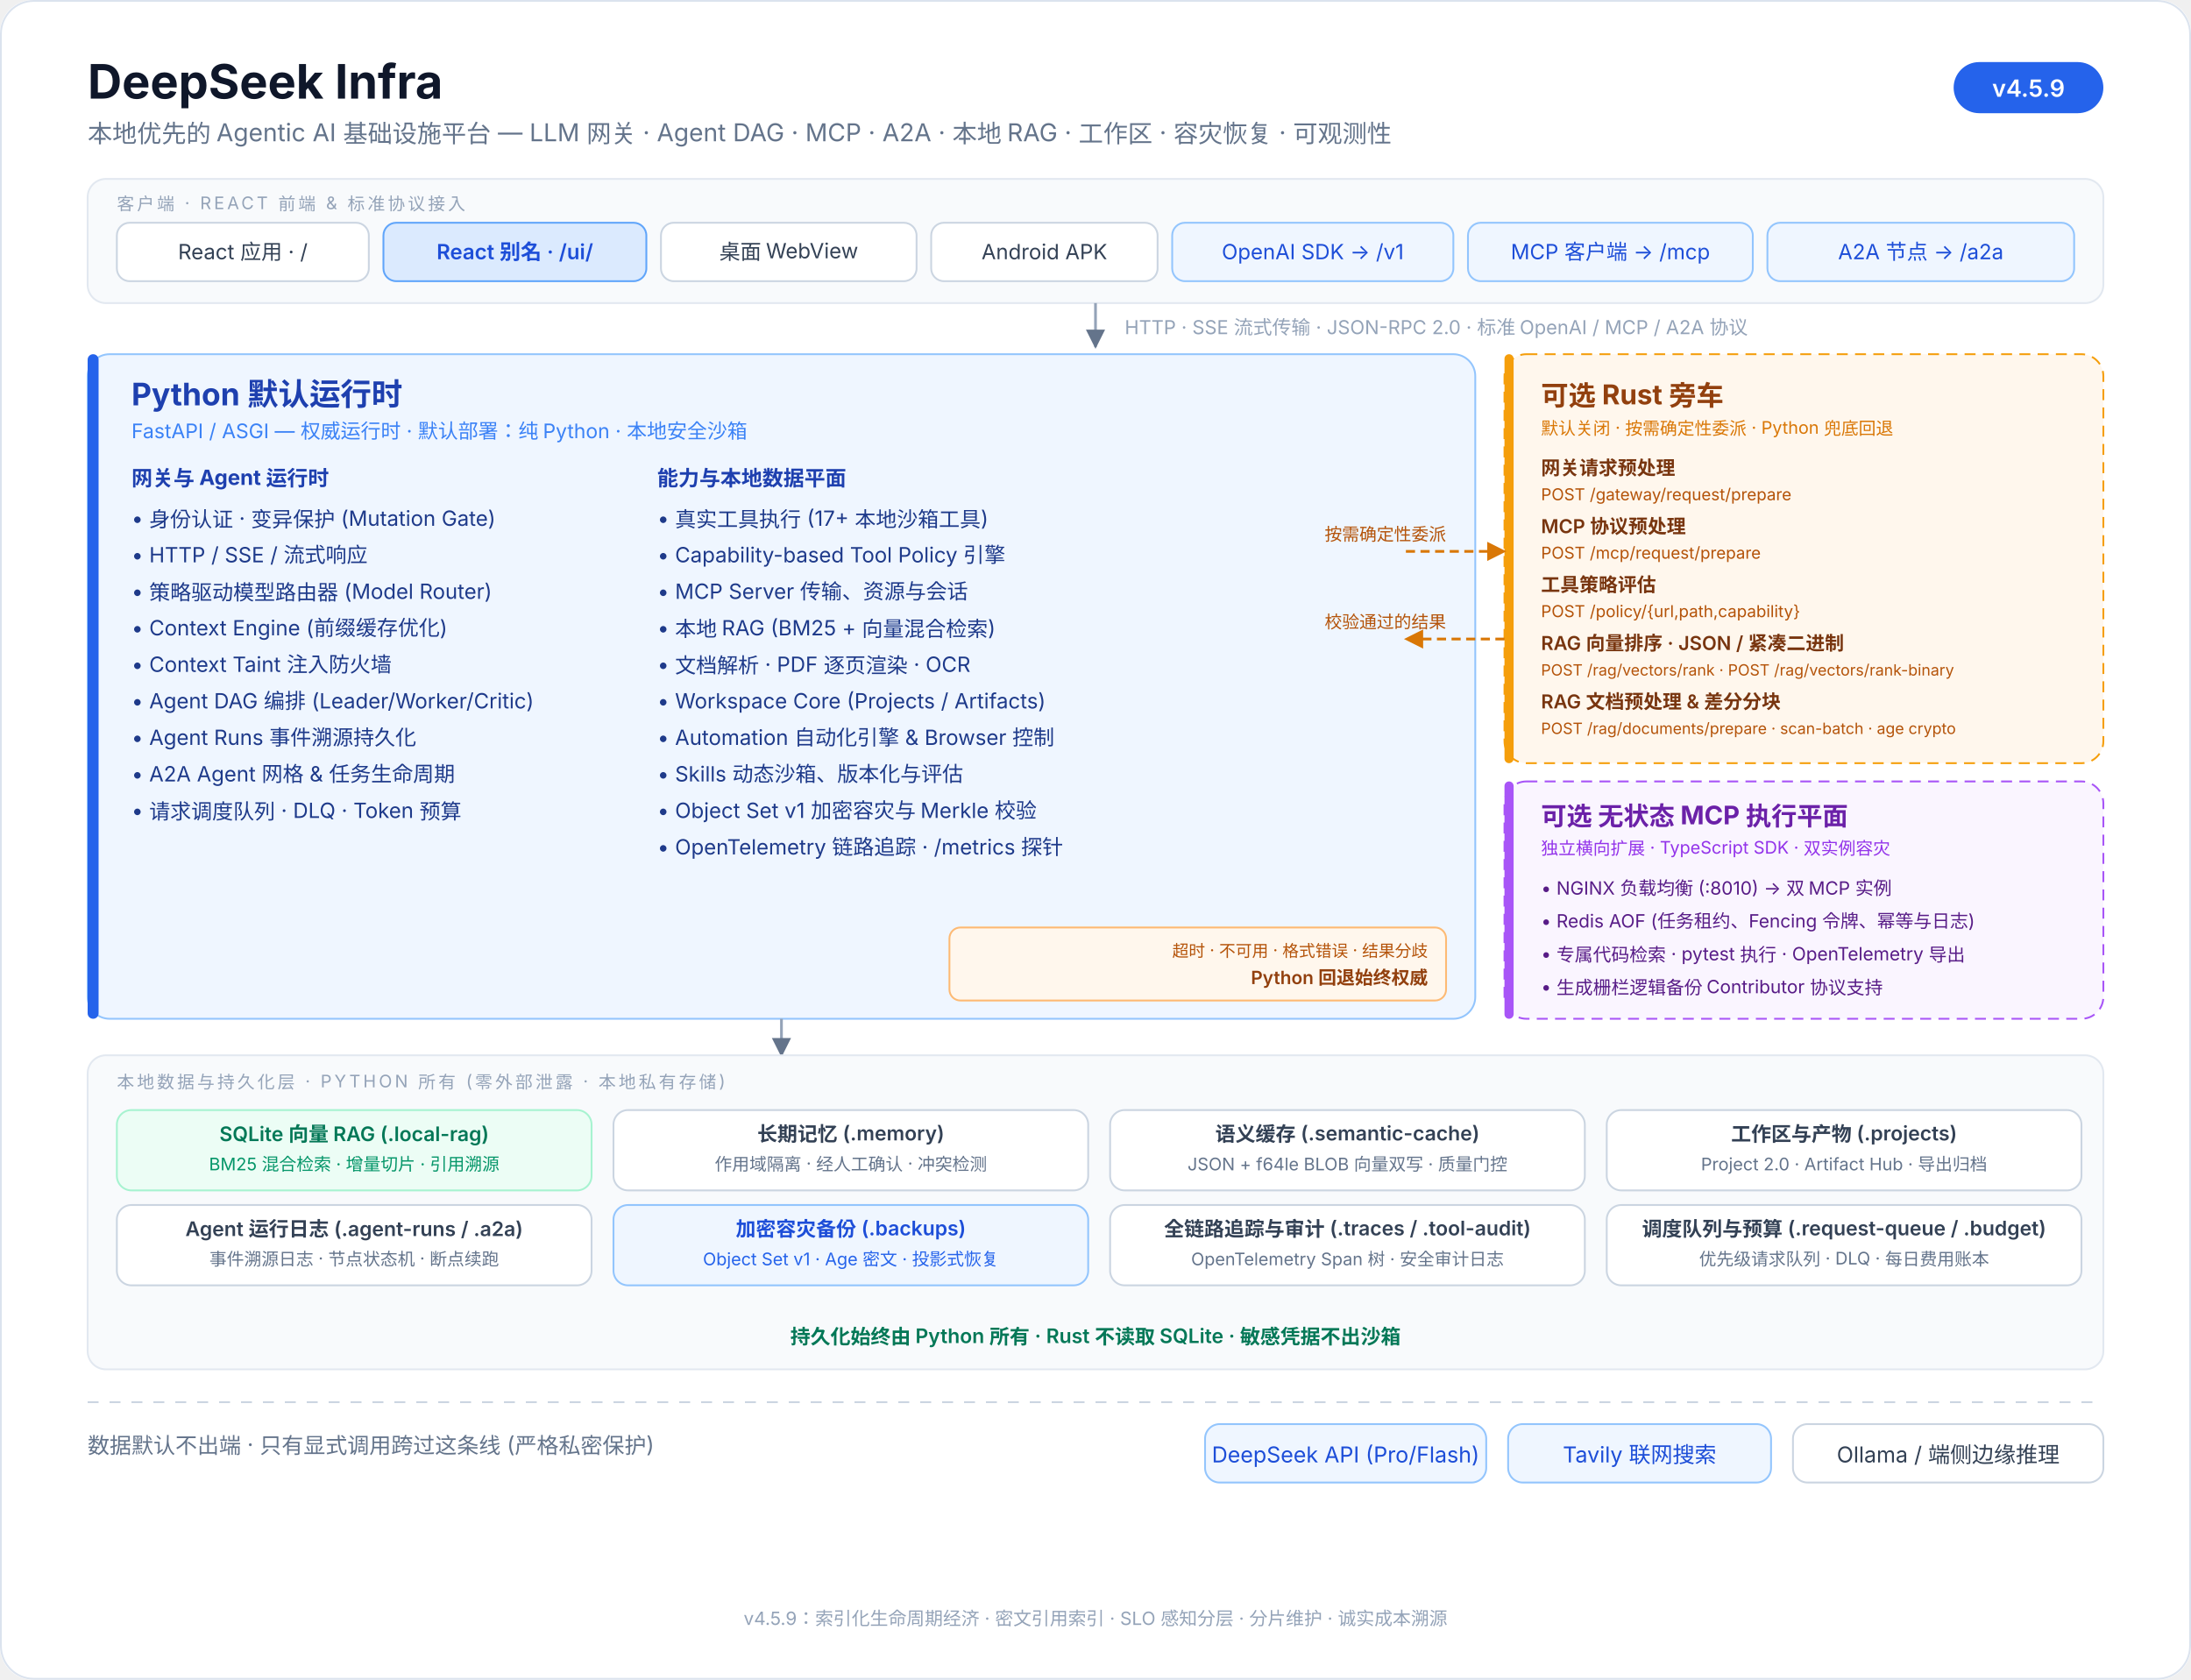
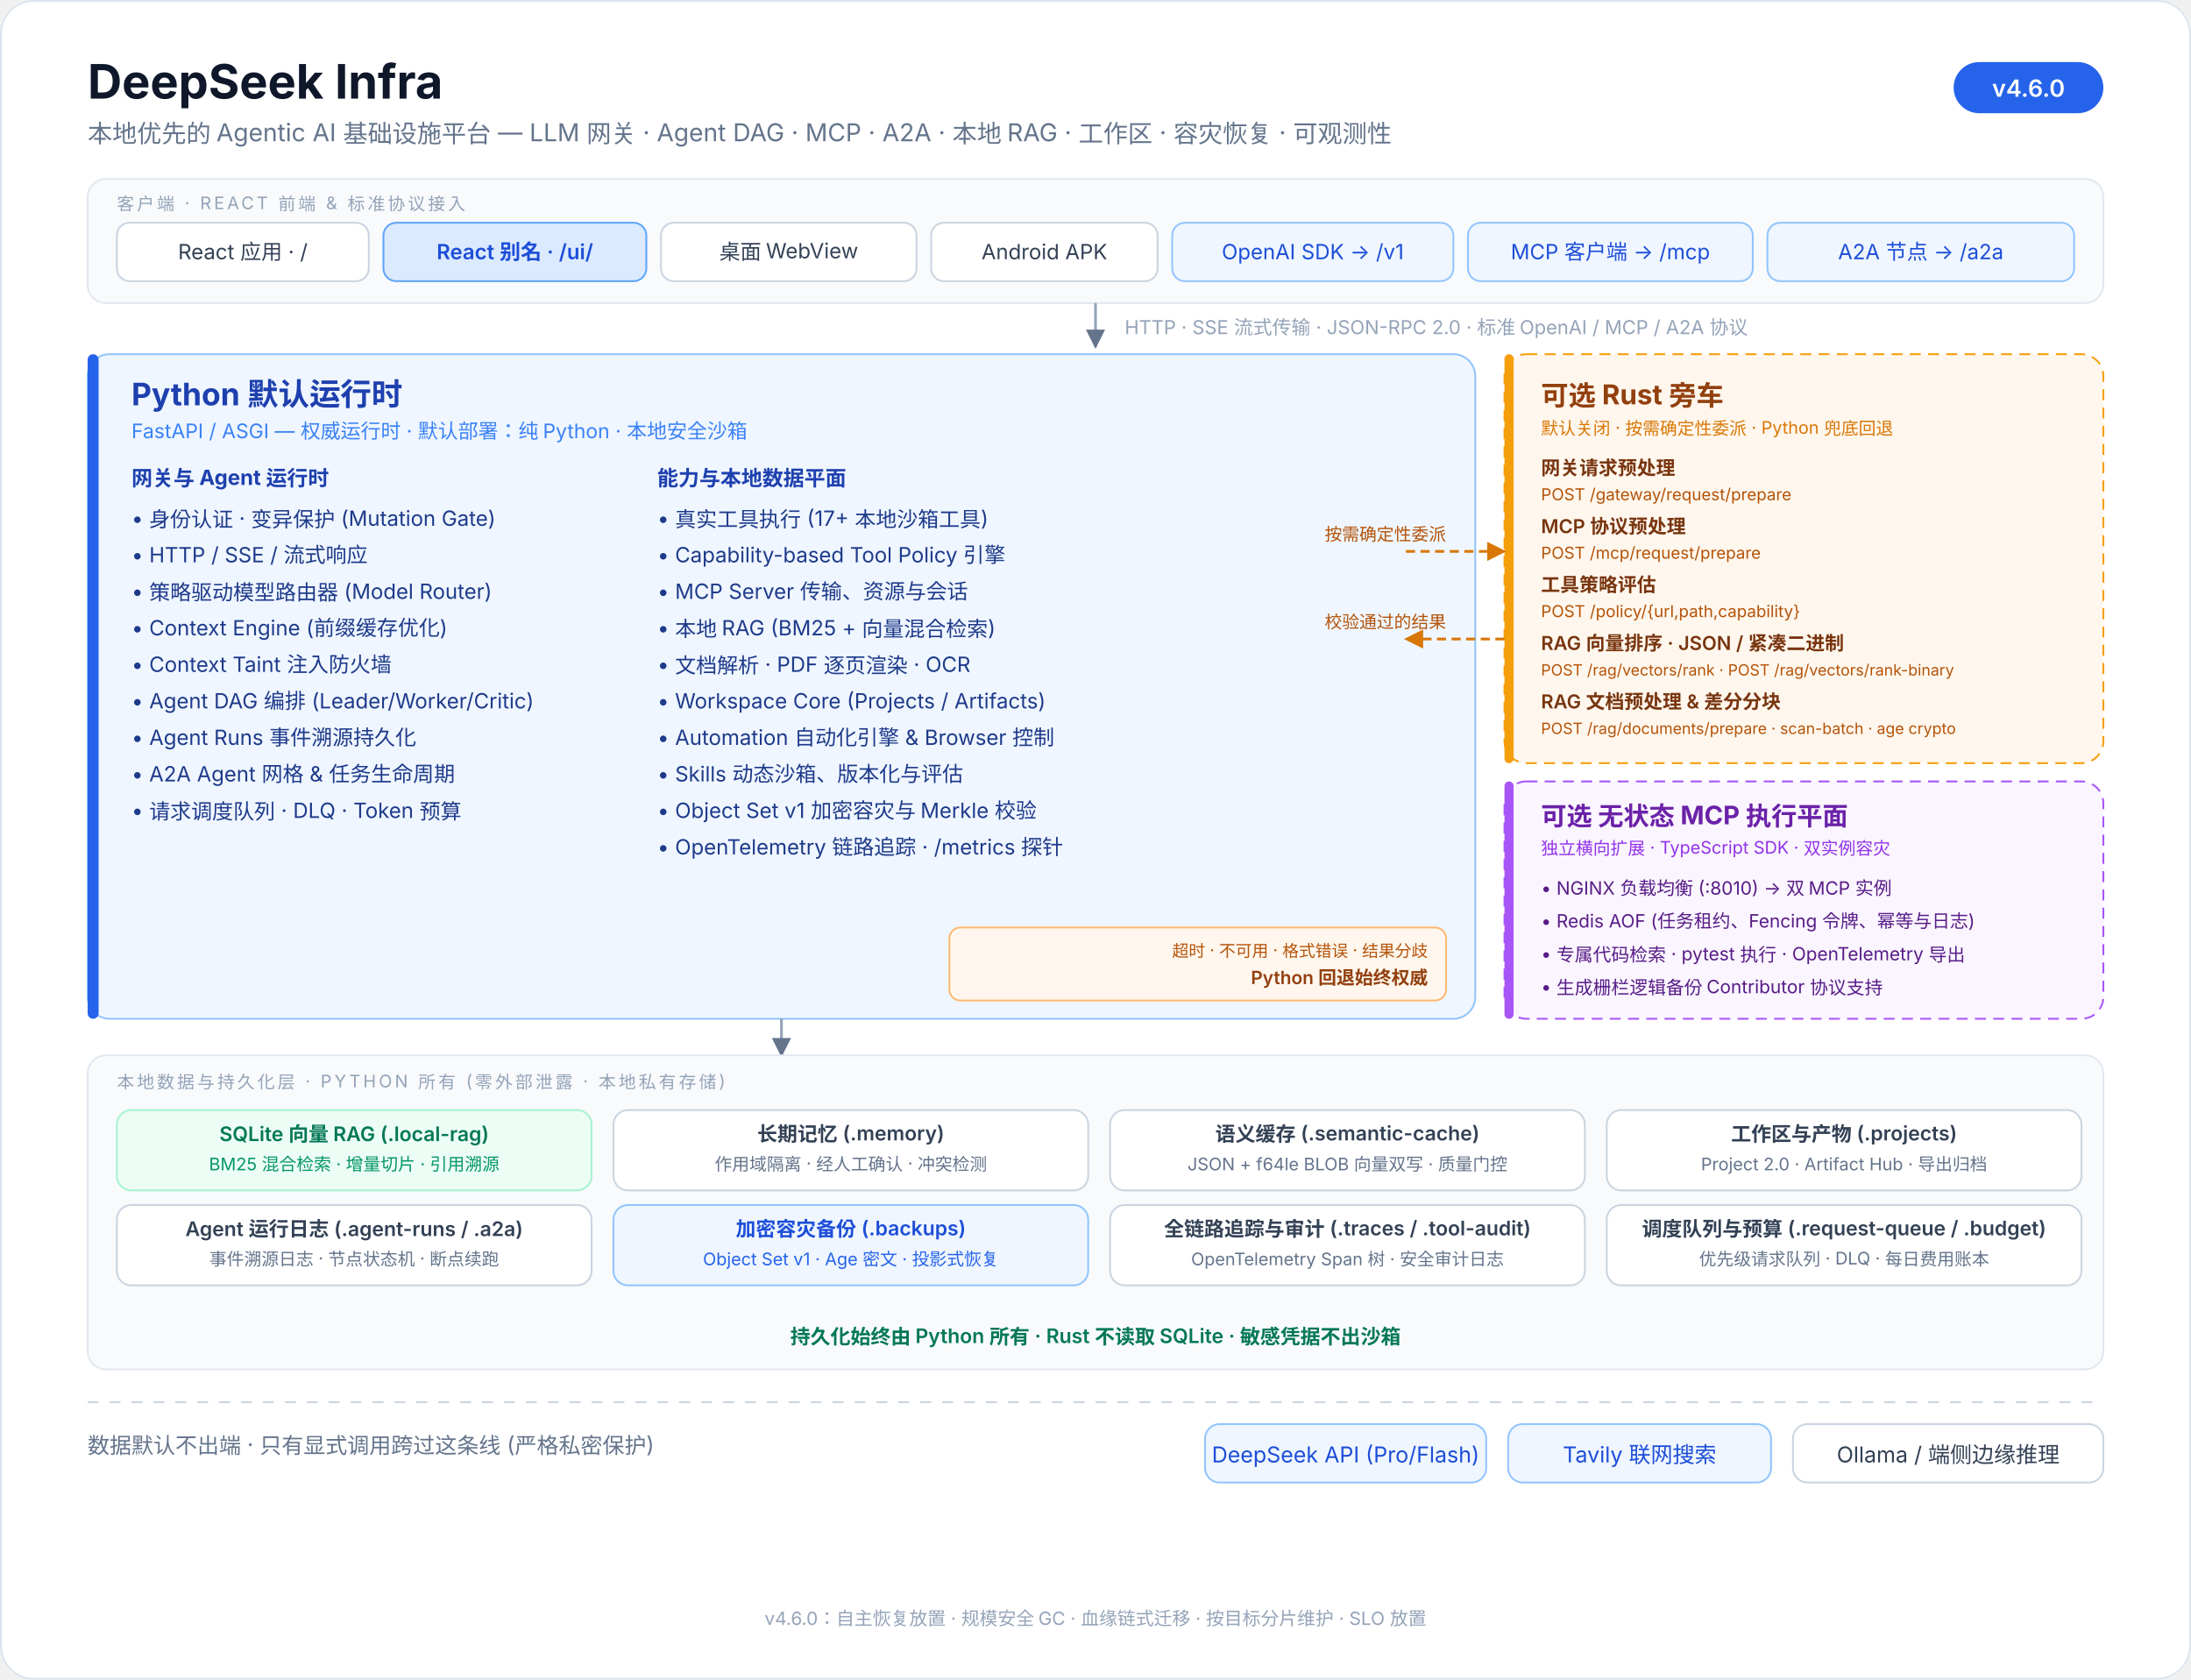
<svg xmlns="http://www.w3.org/2000/svg" viewBox="0 0 1200 920" font-family="ui-sans-serif, system-ui, -apple-system, 'Segoe UI', 'PingFang SC', 'Microsoft YaHei', sans-serif">
  <defs>
    <marker id="arrow" viewBox="0 0 10 10" refX="9" refY="5" markerWidth="7" markerHeight="7" orient="auto-start-reverse">
      <path d="M 0 0 L 10 5 L 0 10 z" fill="#64748b" />
    </marker>
    <marker id="rust-arrow" viewBox="0 0 10 10" refX="9" refY="5" markerWidth="7" markerHeight="7" orient="auto-start-reverse">
      <path d="M 0 0 L 10 5 L 0 10 z" fill="#d97706" />
    </marker>
  </defs>
  <rect x="0" y="0" width="1200" height="920" rx="18" fill="#ffffff" />
  <rect x="0.5" y="0.5" width="1199" height="919" rx="18" fill="none" stroke="#dbe3ee" />
  <text x="48" y="54" font-size="26" font-weight="700" fill="#0f172a">DeepSeek Infra</text>
  <text x="48" y="78" font-size="13.5" fill="#64748b">本地优先的 Agentic AI 基础设施平台 — LLM 网关 · Agent DAG · MCP · A2A · 本地 RAG · 工作区 · 容灾恢复 · 可观测性</text>
  <rect x="1070" y="34" width="82" height="28" rx="14" fill="#2563eb" />
-   <text x="1111" y="53" font-size="13" font-weight="600" fill="#ffffff" text-anchor="middle">v4.5.9</text>
+   <text x="1111" y="53" font-size="13" font-weight="600" fill="#ffffff" text-anchor="middle">v4.6.0</text>
  <rect x="48" y="98" width="1104" height="68" rx="10" fill="#f8fafc" stroke="#e2e8f0" />
  <text x="64" y="115" font-size="9.5" letter-spacing="1.5" fill="#94a3b8">客户端 · REACT 前端 &amp; 标准协议接入</text>
  <g font-size="11.5" fill="#334155" text-anchor="middle">
    <rect x="64" y="122" width="138" height="32" rx="7" fill="#ffffff" stroke="#cbd5e1" />
    <text x="133" y="142">React 应用 · /</text>
    <rect x="210" y="122" width="144" height="32" rx="7" fill="#dbeafe" stroke="#60a5fa" />
    <text x="282" y="142" fill="#1d4ed8" font-weight="600">React 别名 · /ui/</text>
    <rect x="362" y="122" width="140" height="32" rx="7" fill="#ffffff" stroke="#cbd5e1" />
    <text x="432" y="142">桌面 WebView</text>
    <rect x="510" y="122" width="124" height="32" rx="7" fill="#ffffff" stroke="#cbd5e1" />
    <text x="572" y="142">Android APK</text>
    <rect x="642" y="122" width="154" height="32" rx="7" fill="#eff6ff" stroke="#93c5fd" />
    <text x="719" y="142" fill="#1d4ed8">OpenAI SDK → /v1</text>
    <rect x="804" y="122" width="156" height="32" rx="7" fill="#eff6ff" stroke="#93c5fd" />
    <text x="882" y="142" fill="#1d4ed8">MCP 客户端 → /mcp</text>
    <rect x="968" y="122" width="168" height="32" rx="7" fill="#eff6ff" stroke="#93c5fd" />
    <text x="1052" y="142" fill="#1d4ed8">A2A 节点 → /a2a</text>
  </g>
  <line x1="600" y1="166" x2="600" y2="190" stroke="#94a3b8" stroke-width="1.5" marker-end="url(#arrow)" />
  <text x="616" y="183" font-size="10.5" fill="#94a3b8">HTTP · SSE 流式传输 · JSON-RPC 2.0 · 标准 OpenAI / MCP / A2A 协议</text>
  <rect x="48" y="194" width="760" height="364" rx="12" fill="#eff6ff" stroke="#93c5fd" />
  <rect x="48" y="194" width="6" height="364" rx="3" fill="#2563eb" />
  <text x="72" y="222" font-size="17" font-weight="700" fill="#1e40af">Python 默认运行时</text>
  <text x="72" y="240" font-size="11" fill="#3b82f6">FastAPI / ASGI — 权威运行时 · 默认部署：纯 Python · 本地安全沙箱</text>
  <g font-size="11.5" fill="#1e3a8a">
    <text x="72" y="266" font-weight="700" fill="#1e40af">网关与 Agent 运行时</text>
    <text x="72" y="288">• 身份认证 · 变异保护 (Mutation Gate)</text>
    <text x="72" y="308">• HTTP / SSE / 流式响应</text>
    <text x="72" y="328">• 策略驱动模型路由器 (Model Router)</text>
    <text x="72" y="348">• Context Engine (前缀缓存优化)</text>
    <text x="72" y="368">• Context Taint 注入防火墙</text>
    <text x="72" y="388">• Agent DAG 编排 (Leader/Worker/Critic)</text>
    <text x="72" y="408">• Agent Runs 事件溯源持久化</text>
    <text x="72" y="428">• A2A Agent 网格 &amp; 任务生命周期</text>
    <text x="72" y="448">• 请求调度队列 · DLQ · Token 预算</text>
    <text x="360" y="266" font-weight="700" fill="#1e40af">能力与本地数据平面</text>
    <text x="360" y="288">• 真实工具执行 (17+ 本地沙箱工具)</text>
    <text x="360" y="308">• Capability-based Tool Policy 引擎</text>
    <text x="360" y="328">• MCP Server 传输、资源与会话</text>
    <text x="360" y="348">• 本地 RAG (BM25 + 向量混合检索)</text>
    <text x="360" y="368">• 文档解析 · PDF 逐页渲染 · OCR</text>
    <text x="360" y="388">• Workspace Core (Projects / Artifacts)</text>
    <text x="360" y="408">• Automation 自动化引擎 &amp; Browser 控制</text>
    <text x="360" y="428">• Skills 动态沙箱、版本化与评估</text>
    <text x="360" y="448">• Object Set v1 加密容灾与 Merkle 校验</text>
    <text x="360" y="468">• OpenTelemetry 链路追踪 · /metrics 探针</text>
  </g>
  <rect x="824" y="194" width="328" height="224" rx="12" fill="#fff7ed" stroke="#f59e0b" stroke-dasharray="6 4" />
  <rect x="824" y="194" width="5" height="224" rx="2.5" fill="#f59e0b" />
  <text x="844" y="222" font-size="15" font-weight="700" fill="#92400e">可选 Rust 旁车</text>
  <text x="844" y="238" font-size="9.5" fill="#d97706">默认关闭 · 按需确定性委派 · Python 兜底回退</text>
  <g font-size="10.5" fill="#78350f">
    <text x="844" y="260" font-weight="600">网关请求预处理</text>
    <text x="844" y="274" font-size="9" fill="#b45309">POST /gateway/request/prepare</text>
    <text x="844" y="292" font-weight="600">MCP 协议预处理</text>
    <text x="844" y="306" font-size="9" fill="#b45309">POST /mcp/request/prepare</text>
    <text x="844" y="324" font-weight="600">工具策略评估</text>
    <text x="844" y="338" font-size="9" fill="#b45309">POST /policy/{url,path,capability}</text>
    <text x="844" y="356" font-weight="600">RAG 向量排序 · JSON / 紧凑二进制</text>
    <text x="844" y="370" font-size="8.5" fill="#b45309">POST /rag/vectors/rank · POST /rag/vectors/rank-binary</text>
    <text x="844" y="388" font-weight="600">RAG 文档预处理 &amp; 差分分块</text>
    <text x="844" y="402" font-size="8.5" fill="#b45309">POST /rag/documents/prepare · scan-batch · age crypto</text>
  </g>
  <rect x="824" y="428" width="328" height="130" rx="12" fill="#faf5ff" stroke="#a855f7" stroke-dasharray="6 4" />
  <rect x="824" y="428" width="5" height="130" rx="2.5" fill="#a855f7" />
  <text x="844" y="452" font-size="14" font-weight="700" fill="#6b21a8">可选 无状态 MCP 执行平面</text>
  <text x="844" y="468" font-size="9.5" fill="#9333ea">独立横向扩展 · TypeScript SDK · 双实例容灾</text>
  <g font-size="10" fill="#581c87">
    <text x="844" y="490">• NGINX 负载均衡 (:8010) → 双 MCP 实例</text>
    <text x="844" y="508">• Redis AOF (任务租约、Fencing 令牌、幂等与日志)</text>
    <text x="844" y="526">• 专属代码检索 · pytest 执行 · OpenTelemetry 导出</text>
    <text x="844" y="544">• 生成栅栏逻辑备份 Contributor 协议支持</text>
  </g>
  <text x="792" y="296" font-size="9.5" fill="#b45309" text-anchor="end">按需确定性委派</text>
  <line x1="770" y1="302" x2="824" y2="302" stroke="#d97706" stroke-width="1.5" stroke-dasharray="5 3" marker-end="url(#rust-arrow)" />
  <line x1="824" y1="350" x2="770" y2="350" stroke="#d97706" stroke-width="1.5" stroke-dasharray="5 3" marker-end="url(#rust-arrow)" />
  <text x="792" y="344" font-size="9.5" fill="#b45309" text-anchor="end">校验通过的结果</text>
  <rect x="520" y="508" width="272" height="40" rx="6" fill="#fff7ed" stroke="#fdba74" />
  <text x="782" y="524" font-size="9" fill="#b45309" text-anchor="end">超时 · 不可用 · 格式错误 · 结果分歧</text>
  <text x="782" y="539" font-size="10" fill="#92400e" text-anchor="end" font-weight="600">Python 回退始终权威</text>
  <line x1="428" y1="558" x2="428" y2="578" stroke="#94a3b8" stroke-width="1.5" marker-end="url(#arrow)" />
  <rect x="48" y="578" width="1104" height="172" rx="10" fill="#f8fafc" stroke="#e2e8f0" />
  <text x="64" y="596" font-size="9.5" letter-spacing="1.5" fill="#94a3b8">本地数据与持久化层 · PYTHON 所有 (零外部泄露 · 本地私有存储)</text>
  <g font-size="11" fill="#334155" text-anchor="middle">
    <rect x="64" y="608" width="260" height="44" rx="8" fill="#ecfdf5" stroke="#a7f3d0" />
    <text x="194" y="625" fill="#047857" font-weight="600">SQLite 向量 RAG (.local-rag)</text>
    <text x="194" y="641" font-size="9.5" fill="#059669">BM25 混合检索 · 增量切片 · 引用溯源</text>
    <rect x="336" y="608" width="260" height="44" rx="8" fill="#ffffff" stroke="#cbd5e1" />
    <text x="466" y="625" font-weight="600">长期记忆 (.memory)</text>
    <text x="466" y="641" font-size="9.5" fill="#64748b">作用域隔离 · 经人工确认 · 冲突检测</text>
    <rect x="608" y="608" width="260" height="44" rx="8" fill="#ffffff" stroke="#cbd5e1" />
    <text x="738" y="625" font-weight="600">语义缓存 (.semantic-cache)</text>
    <text x="738" y="641" font-size="9.5" fill="#64748b">JSON + f64le BLOB 向量双写 · 质量门控</text>
    <rect x="880" y="608" width="260" height="44" rx="8" fill="#ffffff" stroke="#cbd5e1" />
    <text x="1010" y="625" font-weight="600">工作区与产物 (.projects)</text>
    <text x="1010" y="641" font-size="9.5" fill="#64748b">Project 2.0 · Artifact Hub · 导出归档</text>
    <rect x="64" y="660" width="260" height="44" rx="8" fill="#ffffff" stroke="#cbd5e1" />
    <text x="194" y="677" font-weight="600">Agent 运行日志 (.agent-runs / .a2a)</text>
    <text x="194" y="693" font-size="9.5" fill="#64748b">事件溯源日志 · 节点状态机 · 断点续跑</text>
    <rect x="336" y="660" width="260" height="44" rx="8" fill="#eff6ff" stroke="#93c5fd" />
    <text x="466" y="677" fill="#1d4ed8" font-weight="600">加密容灾备份 (.backups)</text>
    <text x="466" y="693" font-size="9.5" fill="#2563eb">Object Set v1 · Age 密文 · 投影式恢复</text>
    <rect x="608" y="660" width="260" height="44" rx="8" fill="#ffffff" stroke="#cbd5e1" />
    <text x="738" y="677" font-weight="600">全链路追踪与审计 (.traces / .tool-audit)</text>
    <text x="738" y="693" font-size="9.5" fill="#64748b">OpenTelemetry Span 树 · 安全审计日志</text>
    <rect x="880" y="660" width="260" height="44" rx="8" fill="#ffffff" stroke="#cbd5e1" />
    <text x="1010" y="677" font-weight="600">调度队列与预算 (.request-queue / .budget)</text>
    <text x="1010" y="693" font-size="9.5" fill="#64748b">优先级请求队列 · DLQ · 每日费用账本</text>
  </g>
  <text x="600" y="736" font-size="11" fill="#047857" text-anchor="middle" font-weight="600">持久化始终由 Python 所有 · Rust 不读取 SQLite · 敏感凭据不出沙箱</text>
  <line x1="48" y1="768" x2="1152" y2="768" stroke="#cbd5e1" stroke-dasharray="6 6" />
  <text x="48" y="796" font-size="12" fill="#64748b">数据默认不出端 · 只有显式调用跨过这条线 (严格私密保护)</text>
  <g font-size="12" text-anchor="middle">
    <rect x="660" y="780" width="154" height="32" rx="8" fill="#eff6ff" stroke="#93c5fd" />
    <text x="737" y="801" fill="#1d4ed8">DeepSeek API (Pro/Flash)</text>
    <rect x="826" y="780" width="144" height="32" rx="8" fill="#eff6ff" stroke="#93c5fd" />
    <text x="898" y="801" fill="#1d4ed8">Tavily 联网搜索</text>
    <rect x="982" y="780" width="170" height="32" rx="8" fill="#ffffff" stroke="#cbd5e1" />
    <text x="1067" y="801" fill="#334155">Ollama / 端侧边缘推理</text>
  </g>
-   <text x="600" y="890" font-size="10" fill="#94a3b8" text-anchor="middle">v4.5.9：索引化生命周期经济 · 密文引用索引 · SLO 感知分层 · 分片维护 · 诚实成本溯源</text>
+   <text x="600" y="890" font-size="10" fill="#94a3b8" text-anchor="middle">v4.6.0：自主恢复放置 · 规模安全 GC · 血缘链式迁移 · 按目标分片维护 · SLO 放置</text>
</svg>
